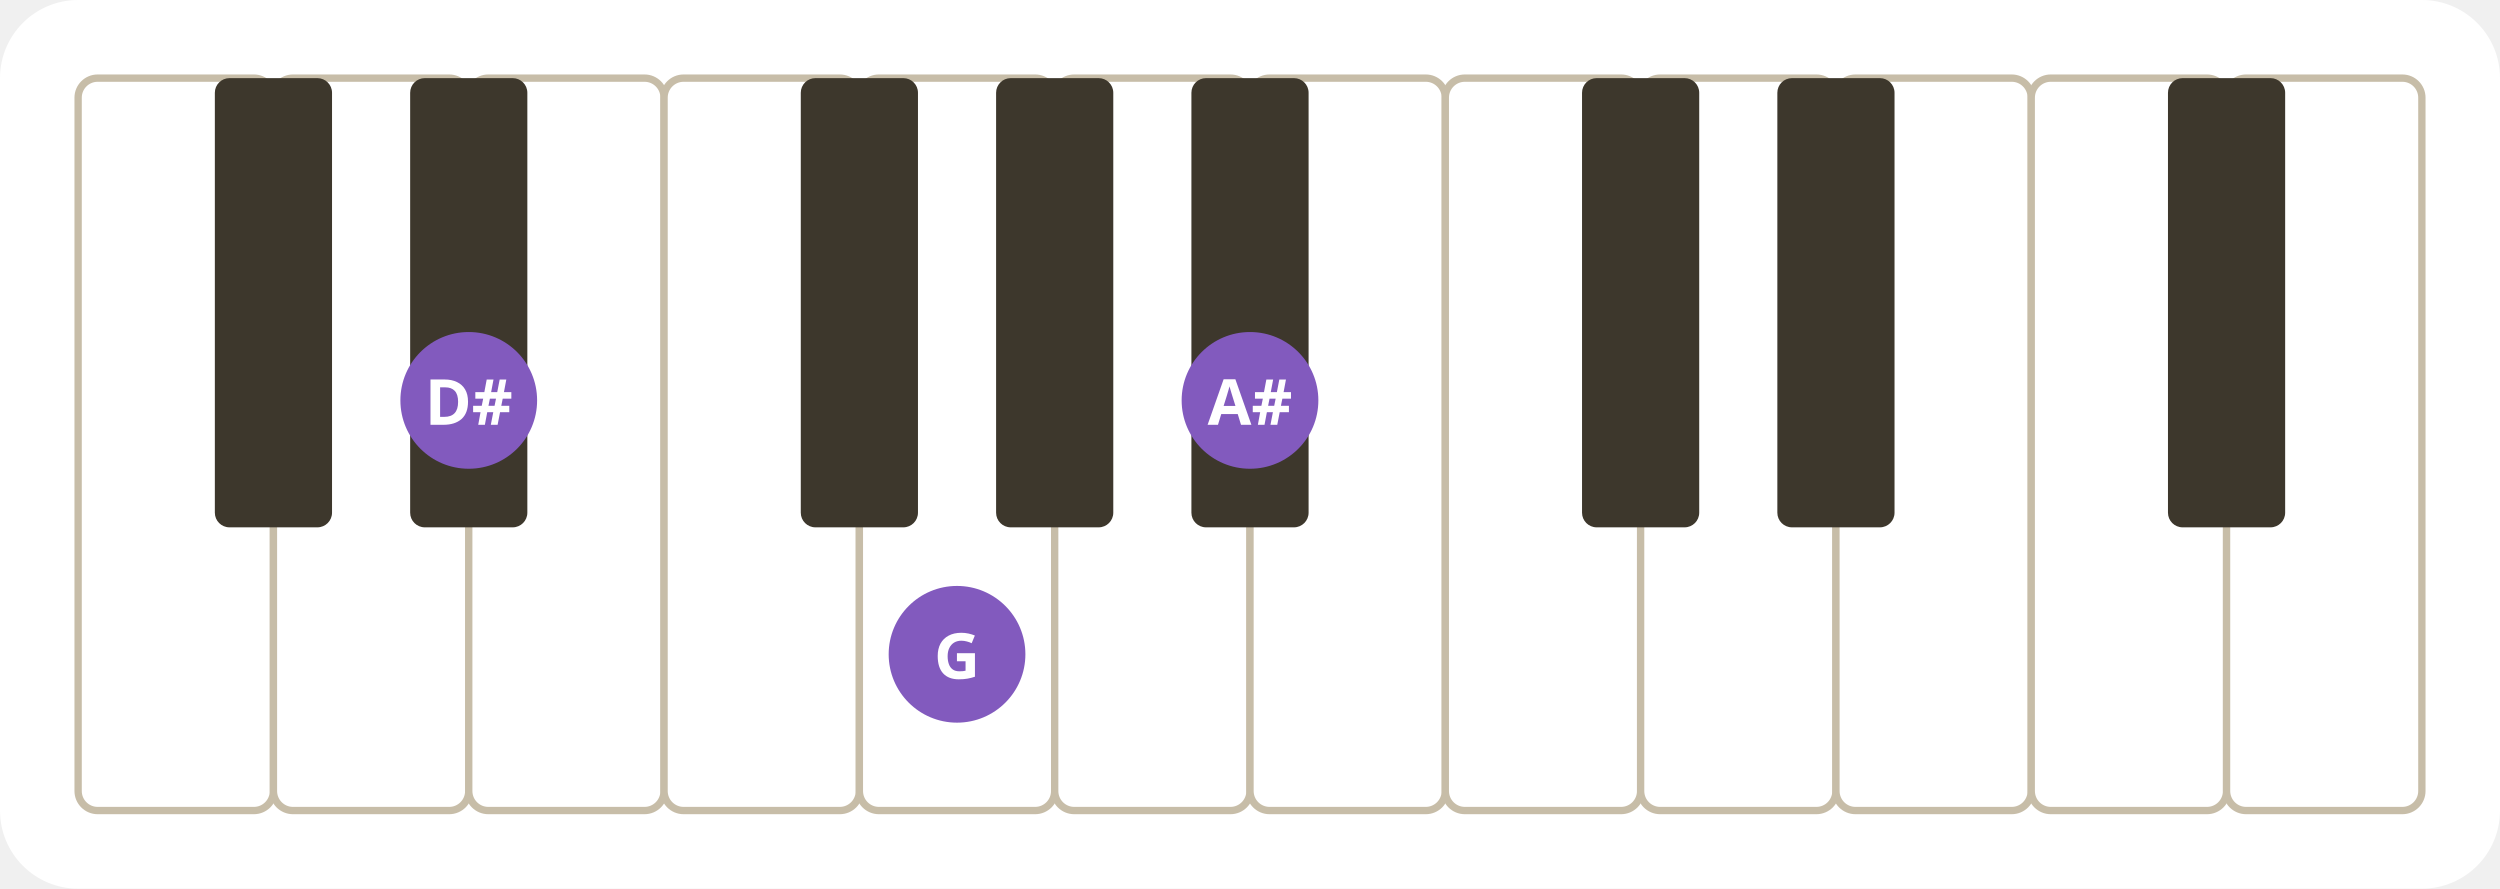
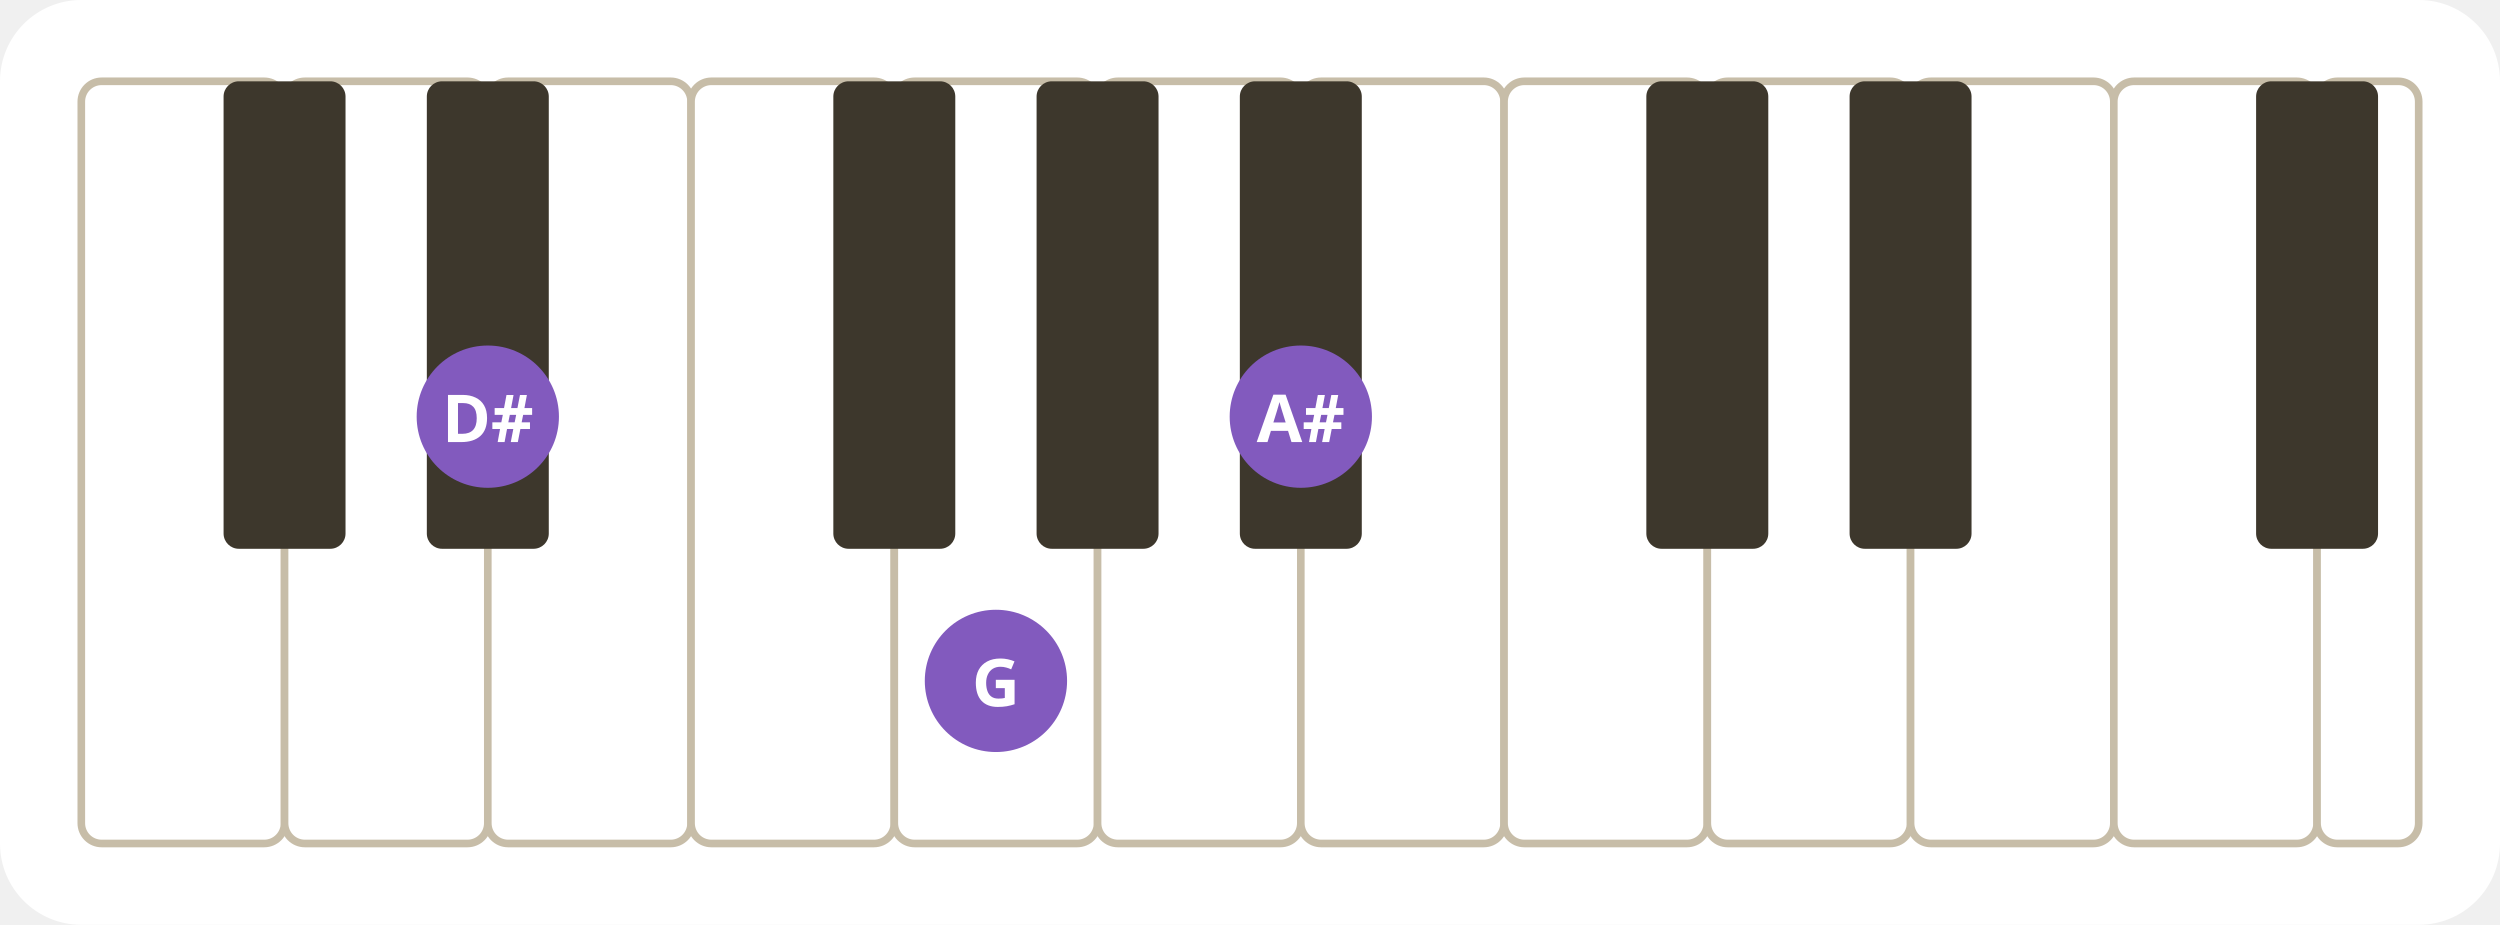
- <svg xmlns="http://www.w3.org/2000/svg" viewBox="0 0 512 182" width="512" height="182" role="img" aria-label="D# major piano chord diagram">
-   <rect x="0" y="0" width="512" height="182" rx="16" fill="#ffffff" />
+ <svg xmlns="http://www.w3.org/2000/svg" viewBox="0 0 492 182" width="492" height="182" role="img" aria-label="D# major piano chord diagram">
+   <rect x="0" y="0" width="492" height="182" rx="16" fill="#ffffff" />
  <rect x="16" y="16" width="40" height="150" fill="#ffffff" stroke="#c7bda8" stroke-width="1.5" rx="4" />
  <rect x="56" y="16" width="40" height="150" fill="#ffffff" stroke="#c7bda8" stroke-width="1.5" rx="4" />
  <rect x="96" y="16" width="40" height="150" fill="#ffffff" stroke="#c7bda8" stroke-width="1.5" rx="4" />
  <rect x="136" y="16" width="40" height="150" fill="#ffffff" stroke="#c7bda8" stroke-width="1.5" rx="4" />
  <rect x="176" y="16" width="40" height="150" fill="#ffffff" stroke="#c7bda8" stroke-width="1.5" rx="4" />
  <rect x="216" y="16" width="40" height="150" fill="#ffffff" stroke="#c7bda8" stroke-width="1.5" rx="4" />
  <rect x="256" y="16" width="40" height="150" fill="#ffffff" stroke="#c7bda8" stroke-width="1.5" rx="4" />
  <rect x="296" y="16" width="40" height="150" fill="#ffffff" stroke="#c7bda8" stroke-width="1.5" rx="4" />
  <rect x="336" y="16" width="40" height="150" fill="#ffffff" stroke="#c7bda8" stroke-width="1.5" rx="4" />
  <rect x="376" y="16" width="40" height="150" fill="#ffffff" stroke="#c7bda8" stroke-width="1.5" rx="4" />
  <rect x="416" y="16" width="40" height="150" fill="#ffffff" stroke="#c7bda8" stroke-width="1.5" rx="4" />
-   <rect x="456" y="16" width="40" height="150" fill="#ffffff" stroke="#c7bda8" stroke-width="1.5" rx="4" />
+   <rect x="456" y="16" width="20" height="150" fill="#ffffff" stroke="#c7bda8" stroke-width="1.5" rx="4" />
  <rect x="44" y="16" width="24" height="92" rx="3" fill="#3d372c" />
  <rect x="84" y="16" width="24" height="92" rx="3" fill="#3d372c" />
  <rect x="164" y="16" width="24" height="92" rx="3" fill="#3d372c" />
  <rect x="204" y="16" width="24" height="92" rx="3" fill="#3d372c" />
  <rect x="244" y="16" width="24" height="92" rx="3" fill="#3d372c" />
  <rect x="324" y="16" width="24" height="92" rx="3" fill="#3d372c" />
  <rect x="364" y="16" width="24" height="92" rx="3" fill="#3d372c" />
  <rect x="444" y="16" width="24" height="92" rx="3" fill="#3d372c" />
  <circle cx="96" cy="82" r="14" fill="#825abe" />
  <text x="96" y="87" text-anchor="middle" font-family="system-ui, sans-serif" font-size="13" font-weight="600" fill="#ffffff">D#</text>
  <circle cx="196" cy="134" r="14" fill="#825abe" />
  <text x="196" y="139" text-anchor="middle" font-family="system-ui, sans-serif" font-size="13" font-weight="600" fill="#ffffff">G</text>
  <circle cx="256" cy="82" r="14" fill="#825abe" />
  <text x="256" y="87" text-anchor="middle" font-family="system-ui, sans-serif" font-size="13" font-weight="600" fill="#ffffff">A#</text>
</svg>
